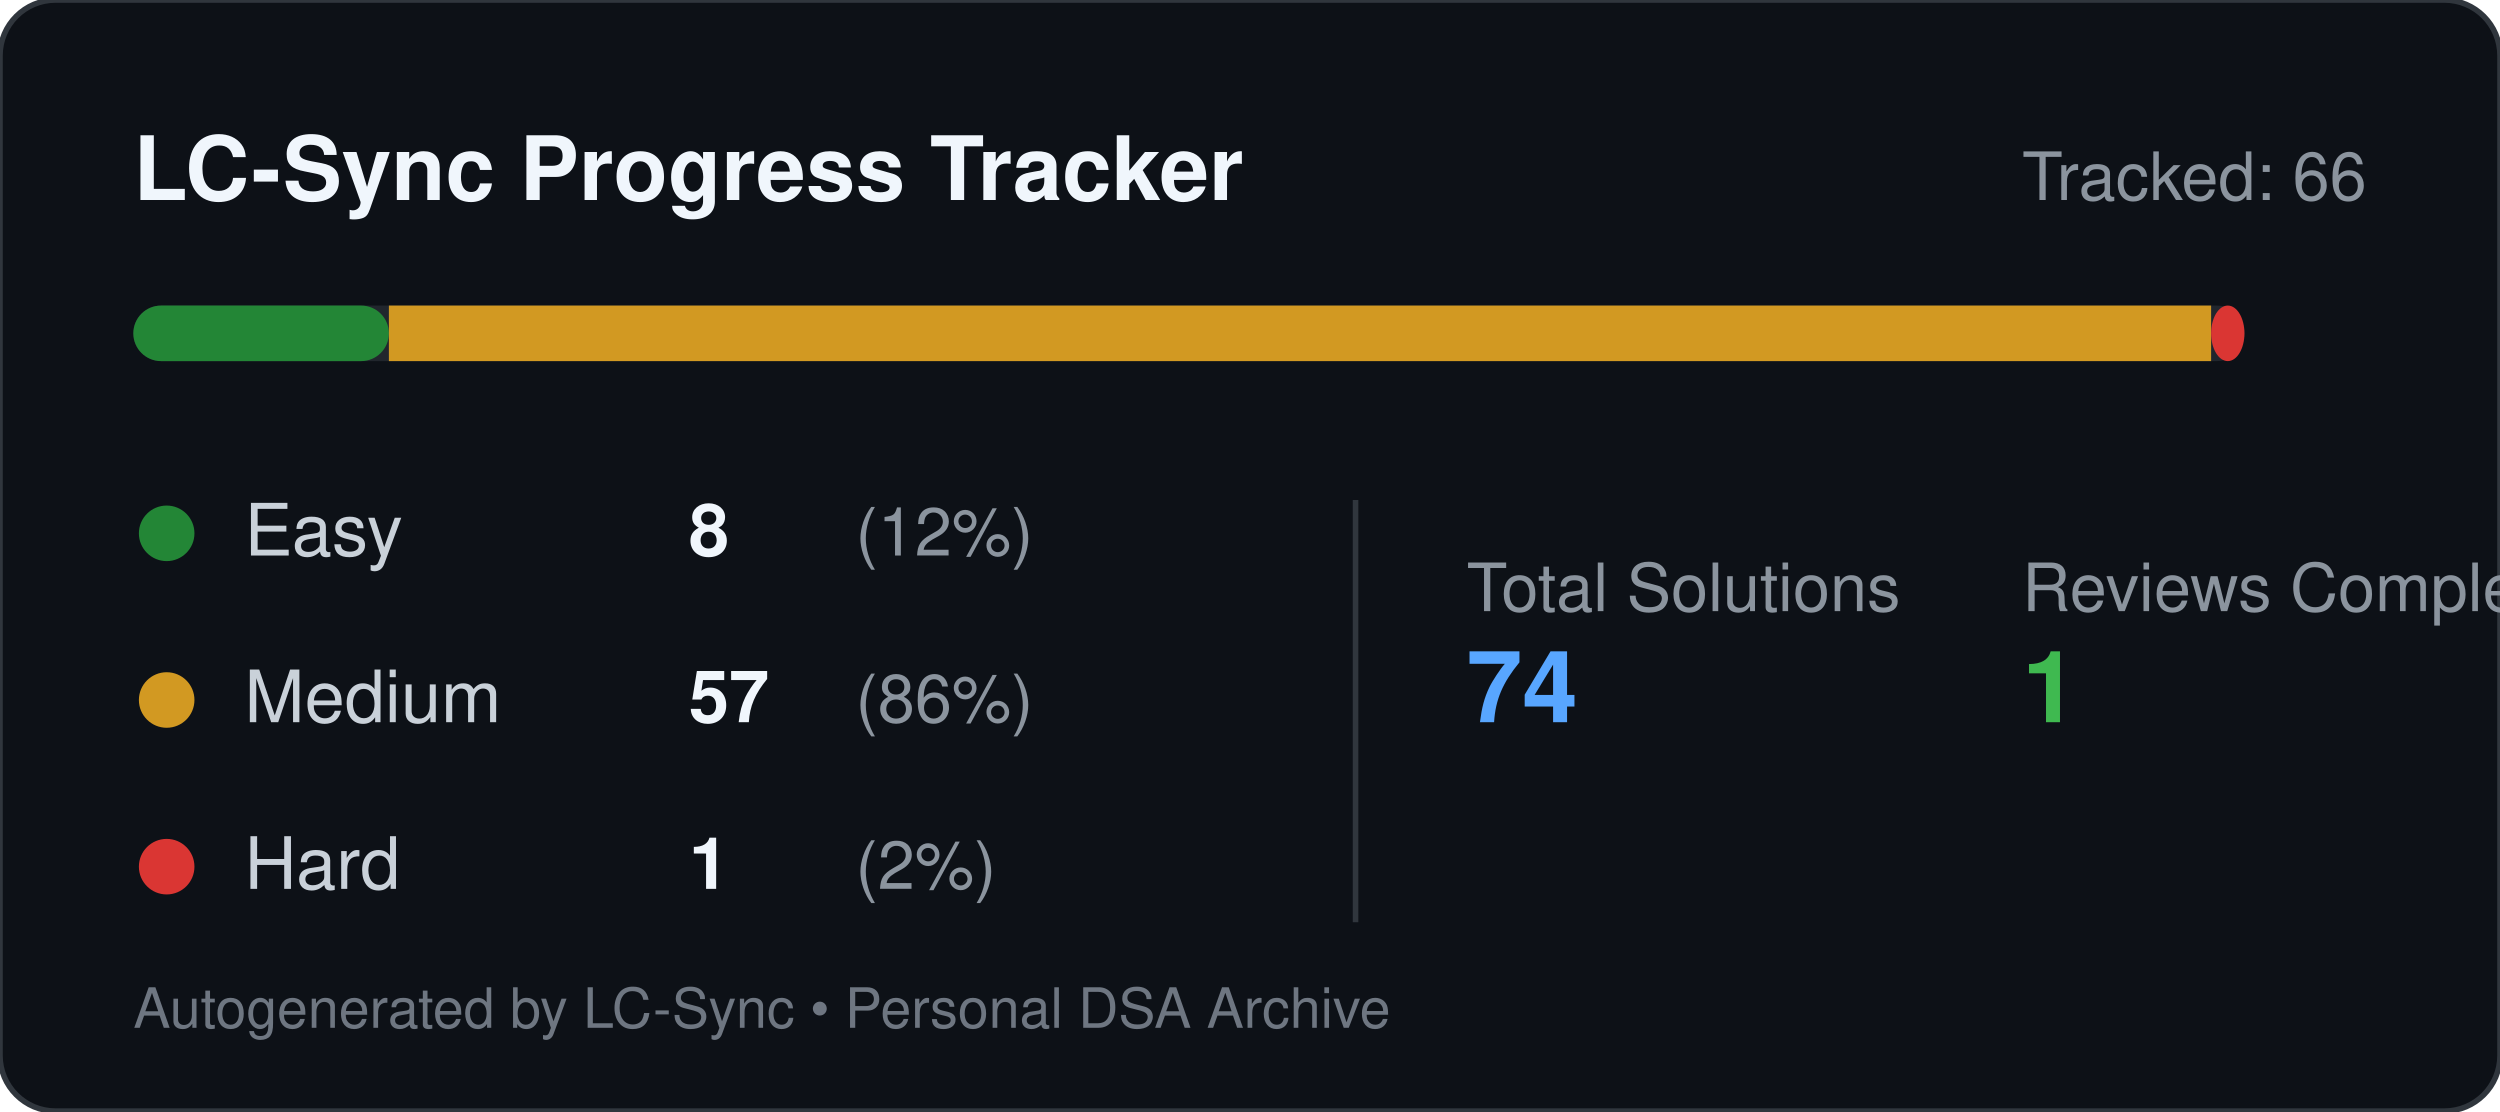
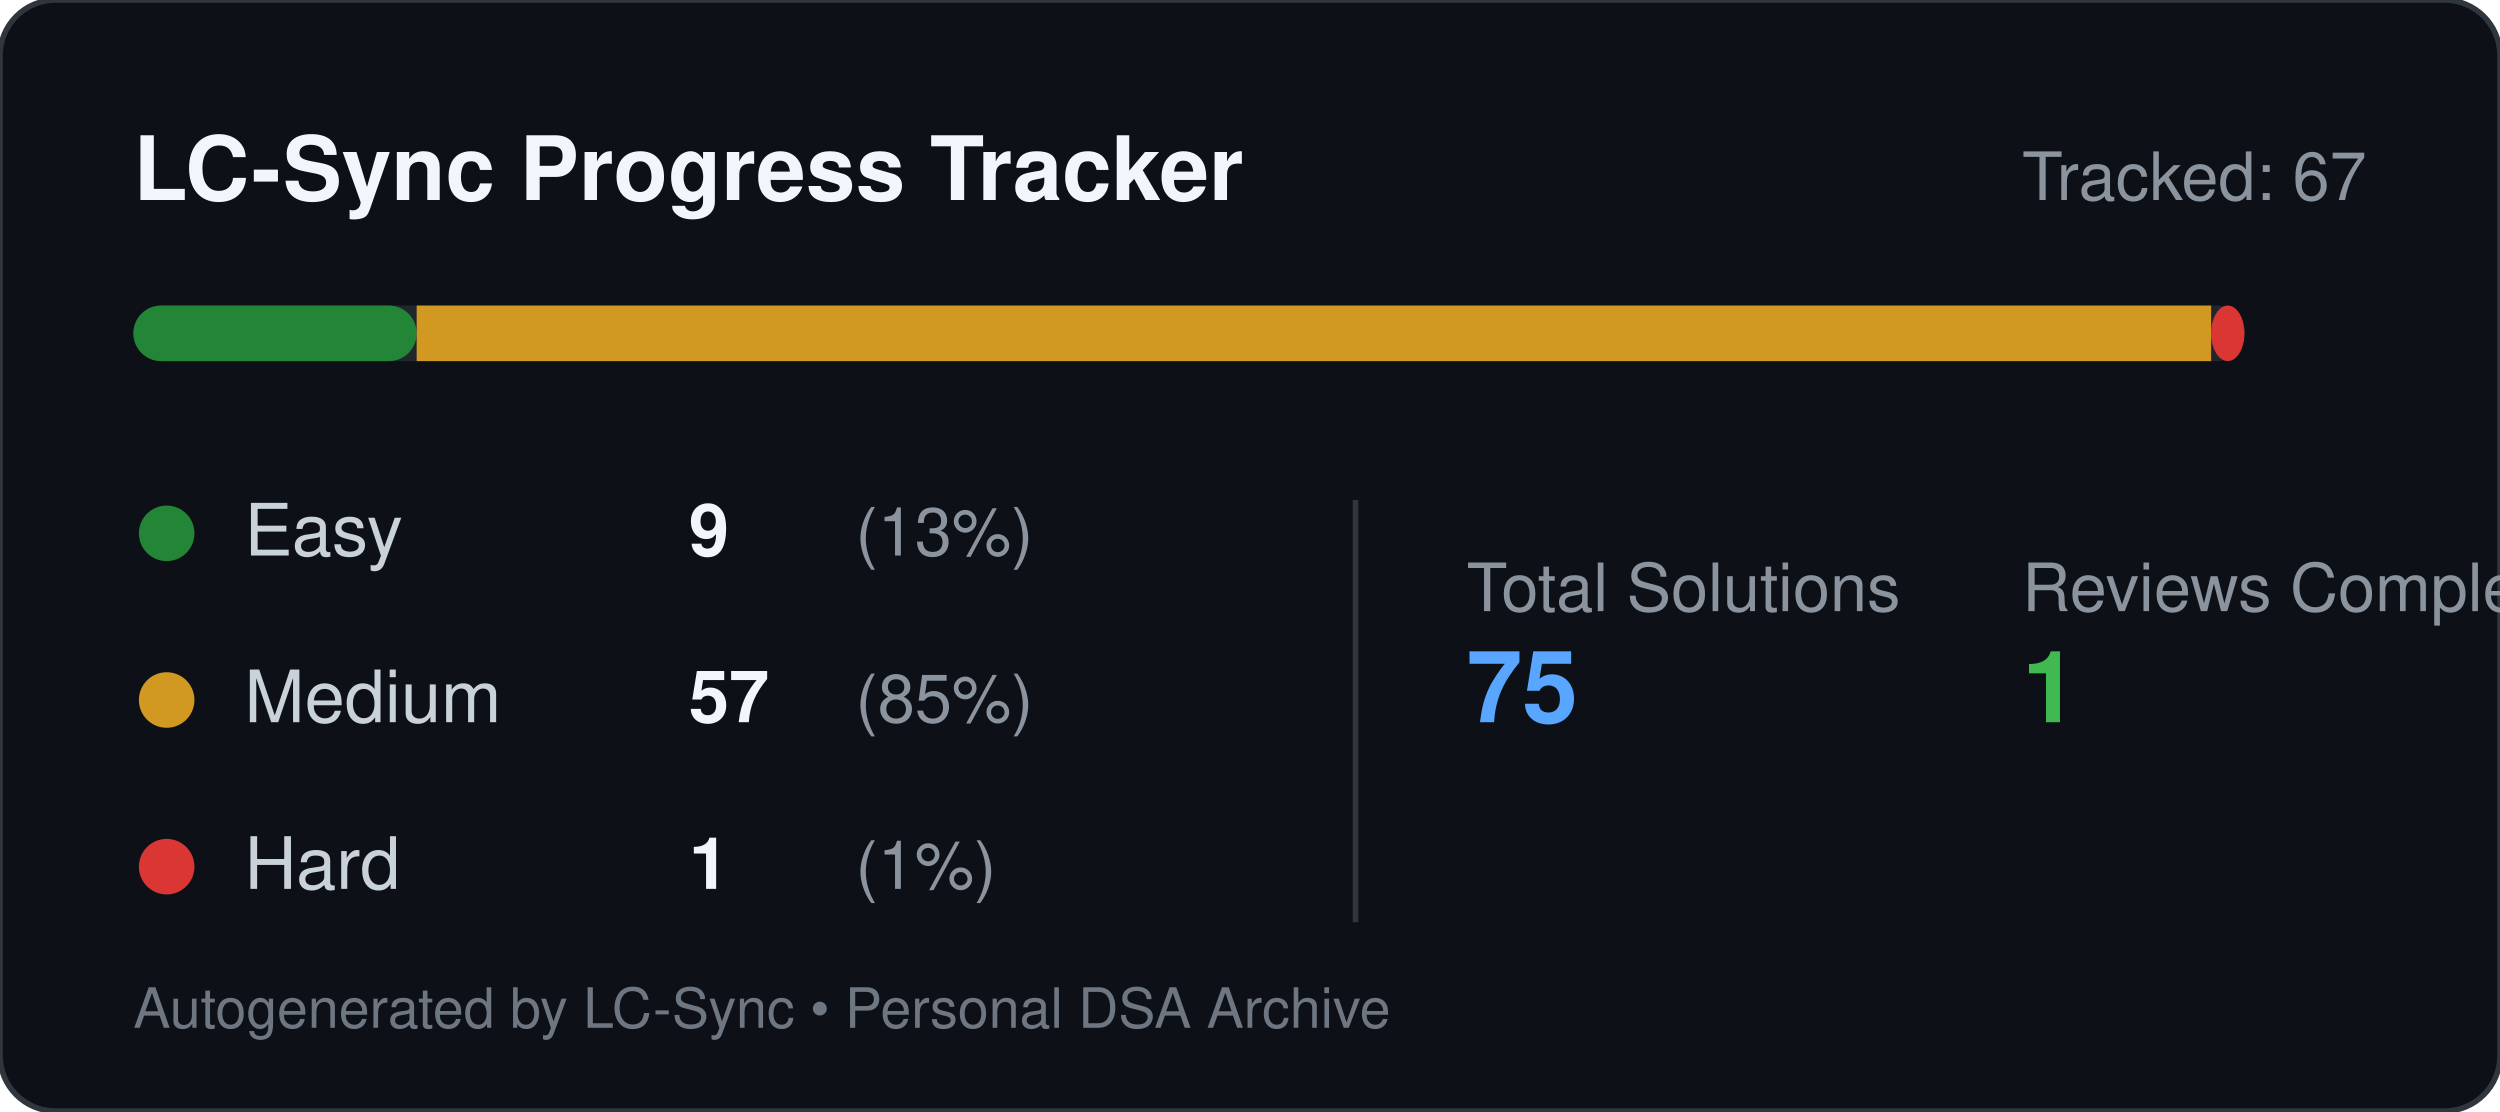
<svg xmlns="http://www.w3.org/2000/svg" width="450" height="200" viewBox="0 0 450 200" fill="none">
  <rect width="450" height="200" rx="10" fill="#0d1117" stroke="#30363d" stroke-width="1" />
  <text x="24" y="36" fill="#f0f6fc" font-family="-apple-system, BlinkMacSystemFont, 'Segoe UI', Helvetica, Arial, sans-serif" font-size="16" font-weight="600">LC-Sync Progress Tracker</text>
-   <text x="426" y="36" text-anchor="end" fill="#8b949e" font-family="-apple-system, BlinkMacSystemFont, 'Segoe UI', Helvetica, Arial, sans-serif" font-size="12">Tracked: 66</text>
+   <text x="426" y="36" text-anchor="end" fill="#8b949e" font-family="-apple-system, BlinkMacSystemFont, 'Segoe UI', Helvetica, Arial, sans-serif" font-size="12">Tracked: 67</text>
  <g transform="translate(24, 55)">
    <rect width="380" height="10" rx="5" fill="#21262d" />
-     <rect x="0" y="0" width="46" height="10" rx="5" fill="#238636" />
-     <rect x="46" y="0" width="328" height="10" fill="#d29922" />
+     <rect x="0" y="0" width="51" height="10" rx="5" fill="#238636" />
+     <rect x="51" y="0" width="323" height="10" fill="#d29922" />
    <rect x="374" y="0" width="6" height="10" rx="5" fill="#da3633" />
  </g>
  <g transform="translate(24, 90)" font-family="-apple-system, BlinkMacSystemFont, 'Segoe UI', Helvetica, Arial, sans-serif">
    <circle cx="6" cy="6" r="5" fill="#238636" />
    <text x="20" y="10" fill="#c9d1d9" font-size="13">Easy</text>
-     <text x="100" y="10" fill="#f0f6fc" font-size="13" font-weight="600">8</text>
-     <text x="130" y="10" fill="#8b949e" font-size="12">(12%)</text>
+     <text x="100" y="10" fill="#f0f6fc" font-size="13" font-weight="600">9</text>
+     <text x="130" y="10" fill="#8b949e" font-size="12">(13%)</text>
    <circle cx="6" cy="36" r="5" fill="#d29922" />
    <text x="20" y="40" fill="#c9d1d9" font-size="13">Medium</text>
    <text x="100" y="40" fill="#f0f6fc" font-size="13" font-weight="600">57</text>
-     <text x="130" y="40" fill="#8b949e" font-size="12">(86%)</text>
+     <text x="130" y="40" fill="#8b949e" font-size="12">(85%)</text>
    <circle cx="6" cy="66" r="5" fill="#da3633" />
    <text x="20" y="70" fill="#c9d1d9" font-size="13">Hard</text>
    <text x="100" y="70" fill="#f0f6fc" font-size="13" font-weight="600">1</text>
-     <text x="130" y="70" fill="#8b949e" font-size="12">(2%)</text>
+     <text x="130" y="70" fill="#8b949e" font-size="12">(1%)</text>
    <line x1="220" y1="0" x2="220" y2="76" stroke="#30363d" stroke-width="1" />
    <text x="240" y="20" fill="#8b949e" font-size="12">Total Solutions</text>
-     <text x="240" y="40" fill="#58a6ff" font-size="18" font-weight="600">74</text>
+     <text x="240" y="40" fill="#58a6ff" font-size="18" font-weight="600">75</text>
    <text x="340" y="20" fill="#8b949e" font-size="12">Reviews Completed</text>
    <text x="340" y="40" fill="#3fb950" font-size="18" font-weight="600">1</text>
  </g>
  <text x="24" y="185" fill="#6e7681" font-family="-apple-system, BlinkMacSystemFont, 'Segoe UI', Helvetica, Arial, sans-serif" font-size="10">Autogenerated by LC-Sync • Personal DSA Archive</text>
</svg>
